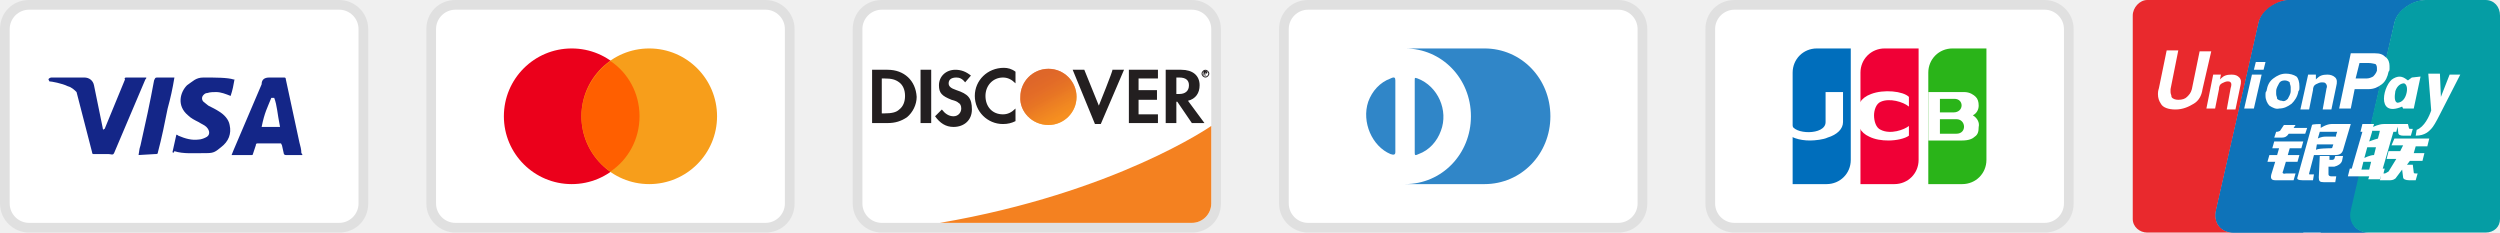
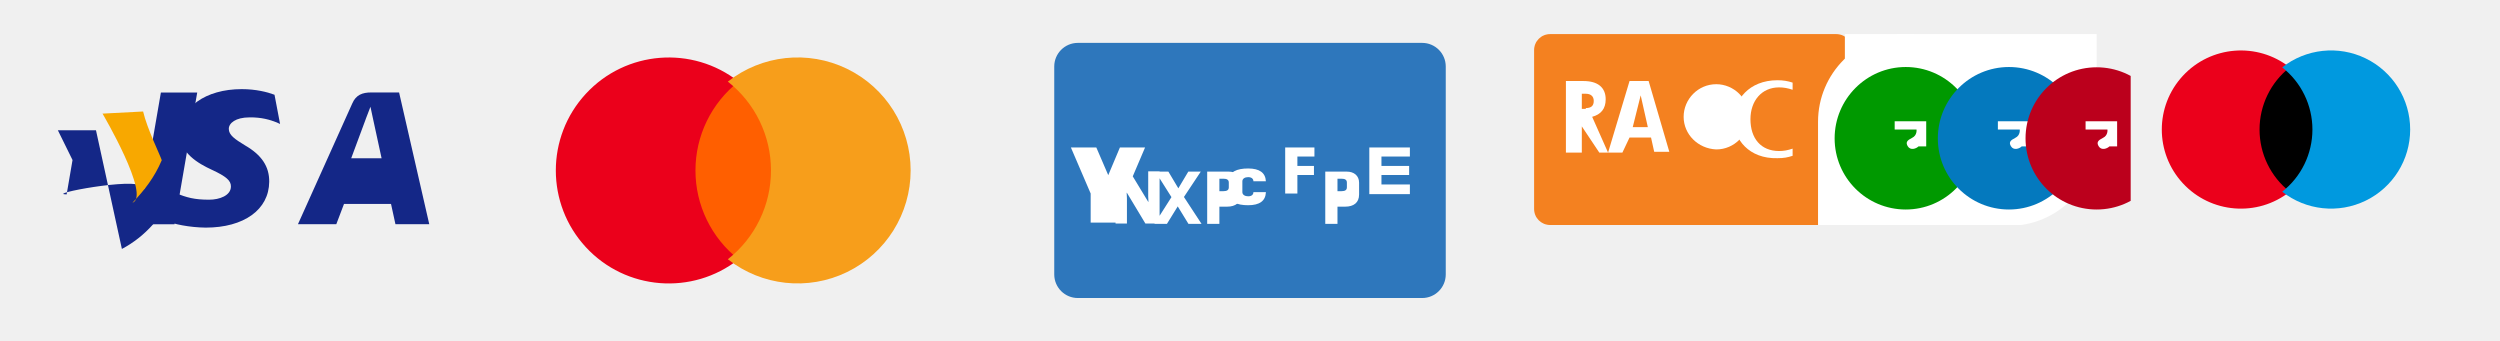
- <svg xmlns="http://www.w3.org/2000/svg" xml:space="preserve" id="Layer_1" x="0" y="0" style="enable-background:new 0 0 258 24" version="1.1" viewBox="0 0 258 24">
-   <style>.st0{opacity:7.000000e-02;enable-background:new}.st1{fill:#fff}.st6{fill:#231f20}</style>
-   <path d="M35 0H3C1.3 0 0 1.3 0 3v18c0 1.7 1.4 3 3 3h32c1.7 0 3-1.3 3-3V3c0-1.7-1.4-3-3-3z" class="st0" />
-   <path d="M35 1c1.1 0 2 .9 2 2v18c0 1.1-.9 2-2 2H3c-1.1 0-2-.9-2-2V3c0-1.1.9-2 2-2h32" class="st1" />
-   <path d="M28.3 10.1H28c-.4 1-.7 1.5-1 3h1.9c-.3-1.5-.3-2.2-.6-3zm2.9 5.9h-1.7c-.1 0-.1 0-.2-.1l-.2-.9-.1-.2h-2.4c-.1 0-.2 0-.2.2l-.3.9c0 .1-.1.1-.1.1h-2.1l.2-.5L27 8.7c0-.5.3-.7.8-.7h1.5c.1 0 .2 0 .2.2l1.4 6.5c.1.4.2.7.2 1.1.1.1.1.1.1.2zm-13.4-.3.4-1.8c.1 0 .2.1.2.1.7.3 1.4.5 2.1.4.2 0 .5-.1.7-.2.5-.2.5-.7.1-1.1-.2-.2-.5-.3-.8-.5-.4-.2-.8-.4-1.1-.7-1.2-1-.8-2.4-.1-3.1.6-.4.9-.8 1.7-.8 1.2 0 2.5 0 3.1.2h.1c-.1.6-.2 1.1-.4 1.7-.5-.2-1-.4-1.5-.4-.3 0-.6 0-.9.1-.2 0-.3.1-.4.2-.2.2-.2.5 0 .7l.5.4c.4.2.8.4 1.1.6.5.3 1 .8 1.1 1.4.2.9-.1 1.7-.9 2.3-.5.4-.7.6-1.4.6-1.4 0-2.5.1-3.4-.2-.1.2-.1.2-.2.1zm-3.5.3c.1-.7.1-.7.2-1 .5-2.2 1-4.5 1.4-6.7.1-.2.1-.3.3-.3H18c-.2 1.2-.4 2.1-.7 3.2-.3 1.5-.6 3-1 4.5 0 .2-.1.2-.3.2M5 8.2c0-.1.2-.2.3-.2h3.4c.5 0 .9.3 1 .8l.9 4.4c0 .1 0 .1.1.2 0-.1.1-.1.1-.1l2.1-5.1c-.1-.1 0-.2.1-.2h2.1c0 .1 0 .1-.1.2l-3.1 7.3c-.1.2-.1.3-.2.4-.1.1-.3 0-.5 0H9.7c-.1 0-.2 0-.2-.2L7.9 9.5c-.2-.2-.5-.5-.9-.6-.6-.3-1.7-.5-1.9-.5L5 8.2z" style="fill:#142688" />
-   <path d="M79 0H47c-1.7 0-3 1.3-3 3v18c0 1.7 1.4 3 3 3h32c1.7 0 3-1.3 3-3V3c0-1.7-1.4-3-3-3z" class="st0" />
-   <path d="M79 1c1.1 0 2 .9 2 2v18c0 1.1-.9 2-2 2H47c-1.1 0-2-.9-2-2V3c0-1.1.9-2 2-2h32" class="st1" />
-   <circle cx="59" cy="12" r="7" style="fill:#eb001b" />
-   <circle cx="67" cy="12" r="7" style="fill:#f79e1b" />
-   <path d="M66 12c0-2.4-1.2-4.5-3-5.7-1.8 1.3-3 3.4-3 5.7s1.2 4.5 3 5.7c1.8-1.2 3-3.3 3-5.7z" style="fill:#ff5f00" />
-   <path d="M123 0H91c-1.7 0-3 1.3-3 3v18c0 1.7 1.4 3 3 3h32c1.7 0 3-1.3 3-3V3c0-1.7-1.4-3-3-3z" class="st0" />
-   <path d="M123 1c1.1 0 2 .9 2 2v18c0 1.1-.9 2-2 2H91c-1.1 0-2-.9-2-2V3c0-1.1.9-2 2-2h32z" class="st1" />
-   <path d="M91.6 7.2H90v5.5h1.6c.8 0 1.4-.2 2-.6.6-.5 1-1.3 1-2.1-.1-1.7-1.3-2.8-3-2.8zm1.2 4.1c-.3.3-.8.4-1.5.4H91V8.1h.3c.7 0 1.1.1 1.5.4.4.3.6.8.6 1.4s-.2 1.1-.6 1.4zM95 7.2h1.1v5.5H95V7.2zm3.7 2.1c-.6-.2-.8-.4-.8-.7 0-.4.3-.6.8-.6.3 0 .6.1.9.5l.6-.7c-.5-.4-1-.6-1.6-.6-1 0-1.7.7-1.7 1.6 0 .8.3 1.1 1.3 1.5.4.1.6.2.7.3.2.1.3.3.3.6 0 .4-.3.8-.8.8s-.9-.3-1.2-.7l-.7.7c.5.7 1.1 1.1 1.9 1.1 1.1 0 1.9-.7 1.9-1.8 0-1.2-.4-1.6-1.6-2zm1.9.6c0 1.6 1.3 2.9 2.9 2.9.5 0 .9-.1 1.3-.3v-1.3c-.4.4-.8.6-1.3.6-1.1 0-1.8-.8-1.8-1.9 0-1.1.8-1.9 1.8-1.9.5 0 .9.2 1.3.6V7.4c-.4-.3-.8-.4-1.2-.4-1.7 0-3 1.3-3 2.9zm12.8 1-1.5-3.7h-1.2l2.3 5.6h.6l2.4-5.6h-1.2c.1 0-1.4 3.7-1.4 3.7zm3.1 1.8h3v-.9h-2v-1.5h1.9v-1h-1.9V8.1h2v-.9h-3v5.5zm7.3-3.9c0-1-.7-1.6-1.9-1.6h-1.6v5.5h1.1v-2.2h.1l1.5 2.2h1.3l-1.7-2.3c.8-.2 1.2-.8 1.2-1.6zm-2.1.9h-.3V8h.3c.7 0 1 .3 1 .8 0 .6-.4.9-1 .9z" class="st6" />
-   <linearGradient id="SVGID_1_" x1="33.658" x2="31.633" y1="13.726" y2="16.897" gradientTransform="matrix(1 0 0 -1 76 26)" gradientUnits="userSpaceOnUse">
-     <stop offset="0" style="stop-color:#f89f20" />
-     <stop offset=".25" style="stop-color:#f79a20" />
-     <stop offset=".533" style="stop-color:#f68d20" />
-     <stop offset=".62" style="stop-color:#f58720" />
-     <stop offset=".723" style="stop-color:#f48120" />
-     <stop offset="1" style="stop-color:#f37521" />
-   </linearGradient>
-   <path d="M108.2 12.9c1.6 0 2.9-1.3 2.9-2.9 0-1.6-1.3-2.9-2.9-2.9-1.6 0-2.9 1.3-2.9 2.9-.1 1.5 1.2 2.9 2.9 2.9z" style="fill:url(#SVGID_1_)" />
-   <linearGradient id="SVGID_00000179624638990268844900000013053530393499921844_" x1="33.339" x2="30.378" y1="13.768" y2="19.554" gradientTransform="matrix(1 0 0 -1 76 26)" gradientUnits="userSpaceOnUse">
-     <stop offset="0" style="stop-color:#f58720" />
-     <stop offset=".359" style="stop-color:#e16f27" />
-     <stop offset=".703" style="stop-color:#d4602c" />
-     <stop offset=".982" style="stop-color:#d05b2e" />
-   </linearGradient>
-   <path d="M108.2 12.9c1.6 0 2.9-1.3 2.9-2.9 0-1.6-1.3-2.9-2.9-2.9-1.6 0-2.9 1.3-2.9 2.9-.1 1.5 1.2 2.9 2.9 2.9z" style="opacity:.65;fill:url(#SVGID_00000179624638990268844900000013053530393499921844_);enable-background:new" />
-   <path d="M124.6 7.5c0-.1-.1-.2-.2-.2h-.2v.5h.1v-.2l.1.2h.1l-.2-.2c.2 0 .3 0 .3-.1zm-.2.1v-.1c0-.1.1 0 0 .1.1 0 0 0 0 0z" class="st6" />
-   <path d="M124.4 7.2c-.2 0-.4.2-.4.4s.2.4.4.4.4-.2.4-.4-.2-.4-.4-.4zm0 .7c-.2 0-.3-.2-.3-.3 0-.2.2-.3.3-.3.2 0 .3.2.3.3s-.1.3-.3.3z" class="st6" />
-   <path d="M125 13s-9.9 6.9-28 10h26c1.1 0 2-.9 2-2v-8z" style="fill:#f48120" />
-   <path d="M167 0h-32c-1.7 0-3 1.3-3 3v18c0 1.7 1.4 3 3 3h32c1.7 0 3-1.3 3-3V3c0-1.7-1.4-3-3-3z" class="st0" />
-   <path d="M167 1c1.1 0 2 .9 2 2v18c0 1.1-.9 2-2 2h-32c-1.1 0-2-.9-2-2V3c0-1.1.9-2 2-2h32" class="st1" />
-   <path d="M144 12v3.7c0 .3-.2.3-.5.2-1.9-.8-3-3.3-2.3-5.4.4-1.1 1.2-2 2.3-2.4.4-.2.5-.1.5.2V12zm2 0V8.3c0-.3 0-.3.3-.2 2.1.8 3.2 3.3 2.4 5.4-.4 1.1-1.2 2-2.3 2.4-.4.2-.4.1-.4-.2V12zm7.2-7H145c3.8 0 6.8 3.1 6.8 7s-3 7-6.8 7h8.2c3.8 0 6.8-3.1 6.8-7s-3-7-6.8-7z" style="fill:#3086c8" />
-   <path d="M220 21.8v.7-.7zM237.7 0v24h-7.2c-1.3 0-2.1-1-1.8-2.3l4.4-19.4C233.4 1 235 0 236.3 0h1.4zm12.6 0c-1.3 0-2.9 1-3.2 2.3l-4.5 19.4c-.3 1.3.5 2.3 1.8 2.3h-4.9V0h10.8z" style="fill:#005b9a" />
-   <path d="M236.3 0c-1.3 0-2.9 1.1-3.2 2.3l-4.4 19.4c-.3 1.3.5 2.3 1.8 2.3h-8.9c-.8 0-1.5-.6-1.5-1.4v-21c0-.8.7-1.6 1.5-1.6h14.7z" style="fill:#e9292d" />
-   <path d="M250.3 0c-1.3 0-2.9 1.1-3.2 2.3l-4.4 19.4c-.3 1.3.5 2.3 1.8 2.3H230h.5c-1.3 0-2.1-1-1.8-2.3l4.4-19.4C233.4 1 235 0 236.3 0h14z" style="fill:#0e73b9" />
-   <path d="M258 1.6v21c0 .8-.6 1.4-1.5 1.4h-12.1c-1.3 0-2.1-1.1-1.8-2.3l4.5-19.4C247.4 1 249 0 250.3 0h6.2c.9 0 1.5.7 1.5 1.6z" style="fill:#059da4" />
-   <path d="M234.9 13.6h.1c.1 0 .3-.1.3-.1l.4-.6h1.2l-.2.3h1.4l-.2.6h-1.7c-.2.3-.4.4-.7.4h-.8l.2-.6m-.2 1h3l-.2.7h-1.2l-.2.7h1.2l-.2.7h-1.2l-.3 1c-.1.1 0 .3.3.2h1l-.2.7h-1.9c-.4 0-.5-.2-.4-.6l.4-1.3h-.8l.2-.7h.8l.2-.7h-.7l.2-.7zm4.8-1.8v.4s.6-.4 1.1-.4h2l-.8 2.7c-.1.3-.3.5-.8.5h-2.2l-.5 1.9c0 .1 0 .1.1.1h.4l-.1.6h-1.1c-.4 0-.6-.1-.5-.3l1.5-5.4c0-.1.9-.1.9-.1zm1.7.8h-1.8l-.2.7s.3-.2.8-.2h1.1c-.1 0 .1-.5.1-.5zm-.7 1.7c.1 0 .2 0 .2-.1l.1-.3h-1.7l-.1.6c0-.2 1.5-.2 1.5-.2zm-1.1.8h1v.4h.3c.1 0 .2-.1.2-.1l.1-.3h.8l-.1.5c-.1.3-.4.5-.8.6h-.6v.8c0 .1.1.2.3.2h.5l-.1.6h-1.2c-.4 0-.5-.1-.5-.5 0-.1.1-2.2.1-2.2zm4.2-2.5.2-.8h1.2l-.1.3s.6-.3 1.1-.3h1.5l-.2.8h-.3l-1.1 3.8h.2l-.2.8h-.2l-.1.3h-1.2l.1-.3h-2.2l.2-.8h.2l1.1-3.8h-.2m1.2 0-.3 1s.5-.2.9-.3c.1-.3.2-.8.2-.8h-.8zm-.5 1.6-.3 1.1s.6-.3 1-.3l.2-.8h-.9zm.2 2.3.2-.8h-.8l-.2.8h.8zm2.9-4.7h1.1l.1.4c0 .1.1.1.2.1h.2l-.2.7h-.8c-.3 0-.5-.1-.5-.3l-.1-.9zm-.3 1.5h3.6l-.2.8h-1.2l-.2.7h1.1l-.2.8h-1.3l-.3.4h.6l.1.8c0 .1.1.1.2.1h.2l-.2.7h-.7c-.3 0-.6-.1-.6-.3l-.1-.8-.6.8c-.1.2-.4.3-.6.3h-1.1l.2-.7h.3c.1 0 .2-.1.4-.2l.8-1.3h-1l.2-.8h1.2l.3-.6h-1.2l.3-.7zm-19.8-5.1c-.1.7-.4 1.2-.9 1.5-.5.3-1.1.6-1.9.6-.7 0-1.3-.2-1.5-.6-.2-.3-.3-.6-.3-1 0-.1 0-.3.1-.6l.8-3.9h1.2l-.8 4v.3c0 .2.1.3.1.5.1.2.4.3.7.3.4 0 .7-.1.9-.3s.4-.4.5-.8l.8-3.9h1.2l-.9 3.9m1.1-1.5h.8l-.1.5.1-.1c.3-.3.6-.4 1.1-.4.4 0 .6.1.8.3s.2.5.1.9l-.5 2.4h-.9l.4-2.2c.1-.3.1-.5 0-.6-.1-.1-.2-.1-.3-.1-.2 0-.4.1-.6.2s-.3.3-.3.6l-.4 2h-.9l.7-3.5m9.8 0h.8v.5l.1-.1c.3-.3.6-.4 1.1-.4.3 0 .6.1.8.3s.2.5.1.9l-.5 2.4h-.9l.4-2.2c.1-.2 0-.4-.1-.5-.1-.1-.2-.1-.4-.1s-.4.1-.6.2-.3.3-.3.6l-.4 2h-.9l.8-3.6m-5.8 0h1l-.8 3.5h-1l.8-3.5m.4-1.3h1l-.2.8h-1l.2-.8zm1.4 4.5c-.2-.2-.4-.6-.4-1v-.2c0-.1 0-.2.1-.3.1-.6.3-1 .7-1.3.4-.3.8-.5 1.3-.5.4 0 .8.1 1.1.3.2.2.3.6.3 1v.2c0 .1 0 .2-.1.3-.1.6-.4 1-.7 1.3-.4.3-.8.5-1.3.5-.3.1-.7-.1-1-.3m1.9-.7c.1-.2.3-.5.3-.8V9c0-.2-.1-.3-.1-.5-.1-.1-.3-.2-.5-.2-.3 0-.5.1-.6.3s-.3.5-.3.8v.3c0 .2.1.3.1.5.1.1.3.2.5.2.2.1.4 0 .6-.2m6.5-4.7h2.5c.5 0 .8.1 1.1.4.3.2.4.6.4.9v.3c0 .1 0 .2-.1.3-.1.5-.3 1-.7 1.3-.4.3-.8.5-1.4.5H243l-.4 2h-1.2l1.2-5.7m.5 2.6h1.1c.3 0 .5-.1.7-.2.1-.1.3-.3.4-.6V7c0-.2-.1-.4-.2-.4s-.3-.1-.7-.1h-.9l-.4 1.6zm8.7 3.7c-.4.8-.7 1.3-.9 1.5-.2.2-.6.7-1.6.7l.1-.6c.8-.3 1.3-1.4 1.5-2l-.3-3.8h1.2l.1 2.4.9-2.3h1.1l-2.1 4.1M248.9 8l-.4.3c-.4-.3-.8-.6-1.5-.2-1 .5-1.9 4.1.9 2.9l.1.2h1.1l.7-3.3-.9.1m-.6 1.8c-.2.6-.6.8-.9.8-.3-.1-.3-.6-.2-1.2.2-.6.6-.8.9-.8.3.1.4.6.2 1.2" class="st1" />
-   <path d="M211 0h-32c-1.7 0-3 1.3-3 3v18c0 1.7 1.4 3 3 3h32c1.7 0 3-1.3 3-3V3c0-1.7-1.4-3-3-3z" class="st0" />
-   <path d="M211 1c1.1 0 2 .9 2 2v18c0 1.1-.9 2-2 2h-32c-1.1 0-2-.9-2-2V3c0-1.1.9-2 2-2h32" class="st1" />
-   <path d="M187.5 5h3.5v11.5c0 1.4-1.1 2.5-2.5 2.5H185V7.5c0-1.4 1.1-2.5 2.5-2.5z" style="fill-rule:evenodd;clip-rule:evenodd;fill:#006ebc" />
-   <path d="M194.5 5h3.5v11.5c0 1.4-1.1 2.5-2.5 2.5H192V7.5c0-1.4 1.1-2.5 2.5-2.5z" style="fill-rule:evenodd;clip-rule:evenodd;fill:#f00036" />
-   <path d="M201.5 5h3.5v11.5c0 1.4-1.1 2.5-2.5 2.5H199V7.5c0-1.4 1.1-2.5 2.5-2.5z" style="fill-rule:evenodd;clip-rule:evenodd;fill:#2ab419" />
-   <path d="M186.8 14.5c-1.1 0-2.1-.3-2.7-1l.8-.7c.1 1.1 3.5 1.2 3.5-.2V9.5h1.8v3.1c0 .7-.6 1.3-1.6 1.6-.4.2-1.3.3-1.8.3zm8.1 0c-.7 0-1.4-.1-2-.4-.9-.4-1.3-1.2-1.3-2.2 0-1 .4-1.8 1.5-2.2 1.3-.5 3.3-.3 3.9.3v1c-.6-.5-2-.9-2.9-.5-.5.2-.7.9-.7 1.4 0 .6.2 1.3.7 1.5 1 .5 2.4 0 2.9-.4v1c-.4.3-1.3.5-2.1.5zm8.7-2.6c.4-.2.6-.6.6-1s-.1-.7-.3-.9c-.2-.2-.6-.5-1.2-.5H199v5h3.5c.7 0 1.1-.2 1.3-.4.3-.2.4-.5.4-1 .1-.4-.1-.9-.6-1.2zm-2-.3h-1.4v-1.4h1.5c1 0 1 1.4-.1 1.4zm.3 2.2h-1.7v-1.5h1.7c1 0 1.1 1.5 0 1.5z" class="st1" />
+ <svg xmlns="http://www.w3.org/2000/svg" viewBox="0 0 220 30" width="220" height="30">
+   <g id="card-icons">
+     <svg x="0" y="3" width="40" height="24" viewBox="0 0 780 500">
+       <path fill="#142787" d="M293.2,348.7h-66.6l41.7-241.6h66.6L293.2,348.7L293.2,348.7z" />
+       <path fill="#142787" d="M476.6,111.2c-13.3-5-34.2-10.3-60.1-10.3c-66.3,0-113,33.4-113.4,81.2c-0.5,35.4,33.4,55.1,58.9,66.8 c26.1,12.1,34.9,19.8,34.7,30.6c-0.2,16.5-20.8,24.1-40,24.1c-26.7,0-40.9-3.7-62.8-12.8l-8.6-3.9l-9.4,54.8 c15.6,6.8,44.5,12.7,74.5,13.1c70.3,0,116-33,116.5-84c0.3-28-13.9-49.3-44.4-66.8c-18.5-11.3-29.8-18.9-29.7-30.3 c0-10.2,12.1-21,38.1-21c21.8-0.3,37.6,4.4,49.9,9.3l6,2.8L476.6,111.2L476.6,111.2z" />
+       <path fill="#142787" d="M616.1,230.6c5.6-15.1,27.3-73.5,27.3-73.5c-0.4,0.6,5.6-14.5,9.1-23.9l4.6,21.6c0,0,13.1,59.8,15.8,72.8 c-10.6,0-42.8,0-56.8,0 M705,107h-51.2c-15.9,0-27.8,4.3-34.6,20.1L519.6,348.5h70.3l14.1-37.1h86.2c2,8.6,8.1,37.1,8.1,37.1 h62L705,107L705,107z" />
+       <path fill="#142787" d="m95.5 293.9 10.8-63-26.9-54.6h69.9l47.5 217.6c43.2-22.9 75.9-60.3 94.4-105.3l-39.4-1.3c-6.3 0-15-1.9-18.8-7.9-10.5-17-177.5 14.5-137.5 14.5" />
+       <path fill="#F8A800" d="m161.3 145.8 74.4-3.9c7.6 32.2 30.4 78.1 34.2 89.3-13.3 31.4-31.6 54.9-53.8 78.1 34.3-12.1-54.8-163.5-54.8-163.5" />
+     </svg>
+     <svg x="45" y="3" width="40" height="24" viewBox="0 0 131.39 86.9">
+       <path d="M48.37,15.14h34.66v56.61h-34.66z" fill="#ff5f00" />
+       <path d="M51.94,43.45a35.94,35.94,0,0,1,13.75-28.3,36,36,0,1,0,0,56.61A35.94,35.94,0,0,1,51.94,43.45Z" fill="#eb001b" />
+       <path d="M120.5,43.45a36,36,0,0,1-58.25,28.3,36,36,0,0,0,0-56.61A36,36,0,0,1,120.5,43.45Z" fill="#f79e1b" />
+     </svg>
+     <svg x="90" y="3" width="40" height="24" viewBox="0 0 600 400">
+       <path fill="#2E77BC" d="M47.5,12.9h505c19.1,0,34.6,15.5,34.6,34.6v305c0,19.1-15.5,34.6-34.6,34.6h-505C28.4,387.1,12.9,371.6,12.9,352.5v-305 C12.9,28.4,28.4,12.9,47.5,12.9" />
+       <path fill="#FFFFFF" d="M66.3,233.8l-29-67.5h37.3l17.5,40.6l17.1-40.6h36.9l-28.6,67.1v43.1H66.3V233.8z M475,166.3h59.5v13.3h-41.7v13.8h40.6 v13.3h-40.6v13.8h41.7v14.2H475V166.3z M460,235.3c0,11.8-7.8,17.8-20.4,17.8h-11.3v25.2h-17.9v-76.6h31.4 C452.3,201.6,460,207.6,460,217.9V235.3z M442.1,217.8c0-3.9-2.5-5.7-7.9-5.7h-5.9v18.3h5.9c5.4,0,7.9-1.8,7.9-5.7V217.8z M167.4,277.9 h-20.8l-27.1-45.1h-0.4c0.2,3,0.4,5.7,0.4,8.1v37h-16.7v-76.6h20.8l27.1,44.7h0.4c-0.2-2.9-0.4-5.5-0.4-7.9v-36.8h16.7V277.9z M228.9,278.3h-19.2 l-15.7-25.6l-15.8,25.6h-18.3l24.9-39.2l-23.6-37.4h19.1l14.6,24.5l14.6-24.5h18.3l-24.7,37.2L228.9,278.3z M286.8,235.3 c0,11.8-7.8,17.8-20.4,17.8h-11.3v25.2h-17.9v-76.6h31.4C279.1,201.6,286.8,207.6,286.8,217.9V235.3z M268.9,217.8c0-3.9-2.5-5.7-7.9-5.7h-5.9 v18.3h5.9c5.4,0,7.9-1.8,7.9-5.7V217.8z M394.5,166.3v13.3h-25v13.8h24.3v13.3h-24.3v27.1h-17.9v-67.5H394.5z" />
+       <path fill="#FFFFFF" d="M323.3,232.2L323.3,232.2L323.3,232.2L323.3,232.2c-0.6,12.5-9.3,18.8-26,18.8c-16.8,0-28-4.9-28-17.4v-19.1 c0-12.5,11.3-17.4,28-17.4c16.7,0,25.4,6.3,26,18.8h-18.3c0-3.9-3-6.1-7.7-6.1c-4.8,0-8.5,2.2-8.5,6.1v15.9c0,3.9,3.8,6.1,8.5,6.1 c4.8,0,7.7-2.2,7.7-6.1H323.3z" />
+     </svg>
+     <svg x="135" y="3" width="85" height="24">
+       <g transform="scale(0.7)" transform-origin="0 0">
+         <svg x="0" y="0" width="40" height="24" viewBox="0 0 40 24">
+           <path d="M38,24H2c-1.1,0-2-0.9-2-2V2c0-1.1,0.9-2,2-2h36c1.1,0,2,0.9,2,2v20C40,23.1,39.1,24,38,24z" fill="#FFFFFF" />
+           <path d="M40,2c0-1.1-0.9-2-2-2H2C0.9,0,0,0.9,0,2v20c0,1.1,0.9,2,2,2h36c1.1,0,2-0.9,2-2V2z" fill="#F48120" />
+           <path d="M18.8,10.4c0-2.2,1.8-4.1,4.1-4.1c2.2,0,4.1,1.8,4.1,4.1c0,2.2-1.8,4.1-4.1,4.1C20.6,14.4,18.8,12.6,18.8,10.4z" fill="#FFFFFF" />
+           <path d="M9.3,14.9h-1.1l-2.2-3.3v3.3H4V5.9h2.2c1.8,0,2.8,0.8,2.8,2.3c0,1.2-0.6,1.9-1.7,2.2L9.3,14.9z M6.5,9.3 C7.2,9.3,7.5,9,7.5,8.4c0-0.6-0.4-0.9-1-0.9H6v1.9H6.5z" fill="#FFFFFF" />
+           <path d="M11.1,14.9H9.3L12,5.9h2.4l2.6,8.9h-1.9l-0.4-1.8h-2.7L11.1,14.9z M12.4,11.7h1.9l-0.9-4L12.4,11.7z" fill="#FFFFFF" />
+           <path d="M25.1,10.8c0-2.5,1.9-5,5.5-5c0.7,0,1.3,0.1,1.9,0.3V7c-0.6-0.2-1.1-0.3-1.7-0.3c-2.2,0-3.6,1.7-3.6,4 c0,2.4,1.3,4,3.6,4c0.6,0,1.1-0.1,1.7-0.3v0.9c-0.6,0.2-1.1,0.3-1.9,0.3C27,15.7,25.1,13.2,25.1,10.8z" fill="#FFFFFF" />
+         </svg>
+         <svg x="35" y="0" width="40" height="24" viewBox="0 0 111 69">
+           <path fill="#FFFFFF" d="M110.3 0H31.7C14.2 0 0 14.2 0 31.7v37.6h69C86.5 69.3 100.7 55.1 100.7 37.6V0h9.6z" />
+           <path fill="#FFFFFF" d="M31.7 0h-22v37.6C9.7 55.1 23.9 69.3 41.4 69.3h22V31.7C63.4 14.2 49.2 0 31.7 0z" />
+           <path fill="#009900" d="M31.7 63.4c-14.2 0-25.7-11.5-25.7-25.7S17.5 11.9 31.7 11.9c14.2 0 25.7 11.5 25.7 25.7S45.9 63.4 31.7 63.4z" />
+           <path fill="#FFFFFF" d="M27.6 34.5h8c0 0 0.3 2.1-1.6 3-1.8 0.9-2.4 1.6-1.6 3 1 1.7 3.1 0.9 3.9 0.1h2.8v-9.1h-11.4V34.5z" />
+           <path fill="#0479BE" d="M69 63.4c-14.2 0-25.7-11.5-25.7-25.7S54.8 11.9 69 11.9c14.2 0 25.7 11.5 25.7 25.7S83.2 63.4 69 63.4z" />
+           <path fill="#FFFFFF" d="M64.9 34.5h8c0 0 0.3 2.1-1.6 3-1.8 0.9-2.4 1.6-1.6 3 1 1.7 3.1 0.9 3.9 0.1h2.8v-9.1h-11.4V34.5z" />
+           <path fill="#BB001C" d="M100.7 63.4c-14.2 0-25.7-11.5-25.7-25.7s11.5-25.7 25.7-25.7c14.2 0 25.7 11.5 25.7 25.7S114.9 63.4 100.7 63.4z" />
+           <path fill="#FFFFFF" d="M96.6 34.5h8c0 0 0.3 2.1-1.6 3-1.8 0.9-2.4 1.6-1.6 3 1 1.7 3.1 0.9 3.9 0.1h2.8v-9.1h-11.4V34.5z" />
+         </svg>
+         <svg x="75" y="0" width="40" height="24" viewBox="0 0 131.39 86.9">
+           <path d="M48.37,15.14h34.66v56.61h-34.66z" fll="#6c6bbd" />
+           <path d="M51.94,43.45a35.94,35.94,0,0,1,13.75-28.3,36,36,0,1,0,0,56.61A35.94,35.94,0,0,1,51.94,43.45Z" fill="#eb001b" />
+           <path d="M120.5,43.45a36,36,0,0,1-58.25,28.3,36,36,0,0,0,0-56.61A36,36,0,0,1,120.5,43.45Z" fill="#0099df" />
+         </svg>
+       </g>
+     </svg>
+   </g>
</svg>
